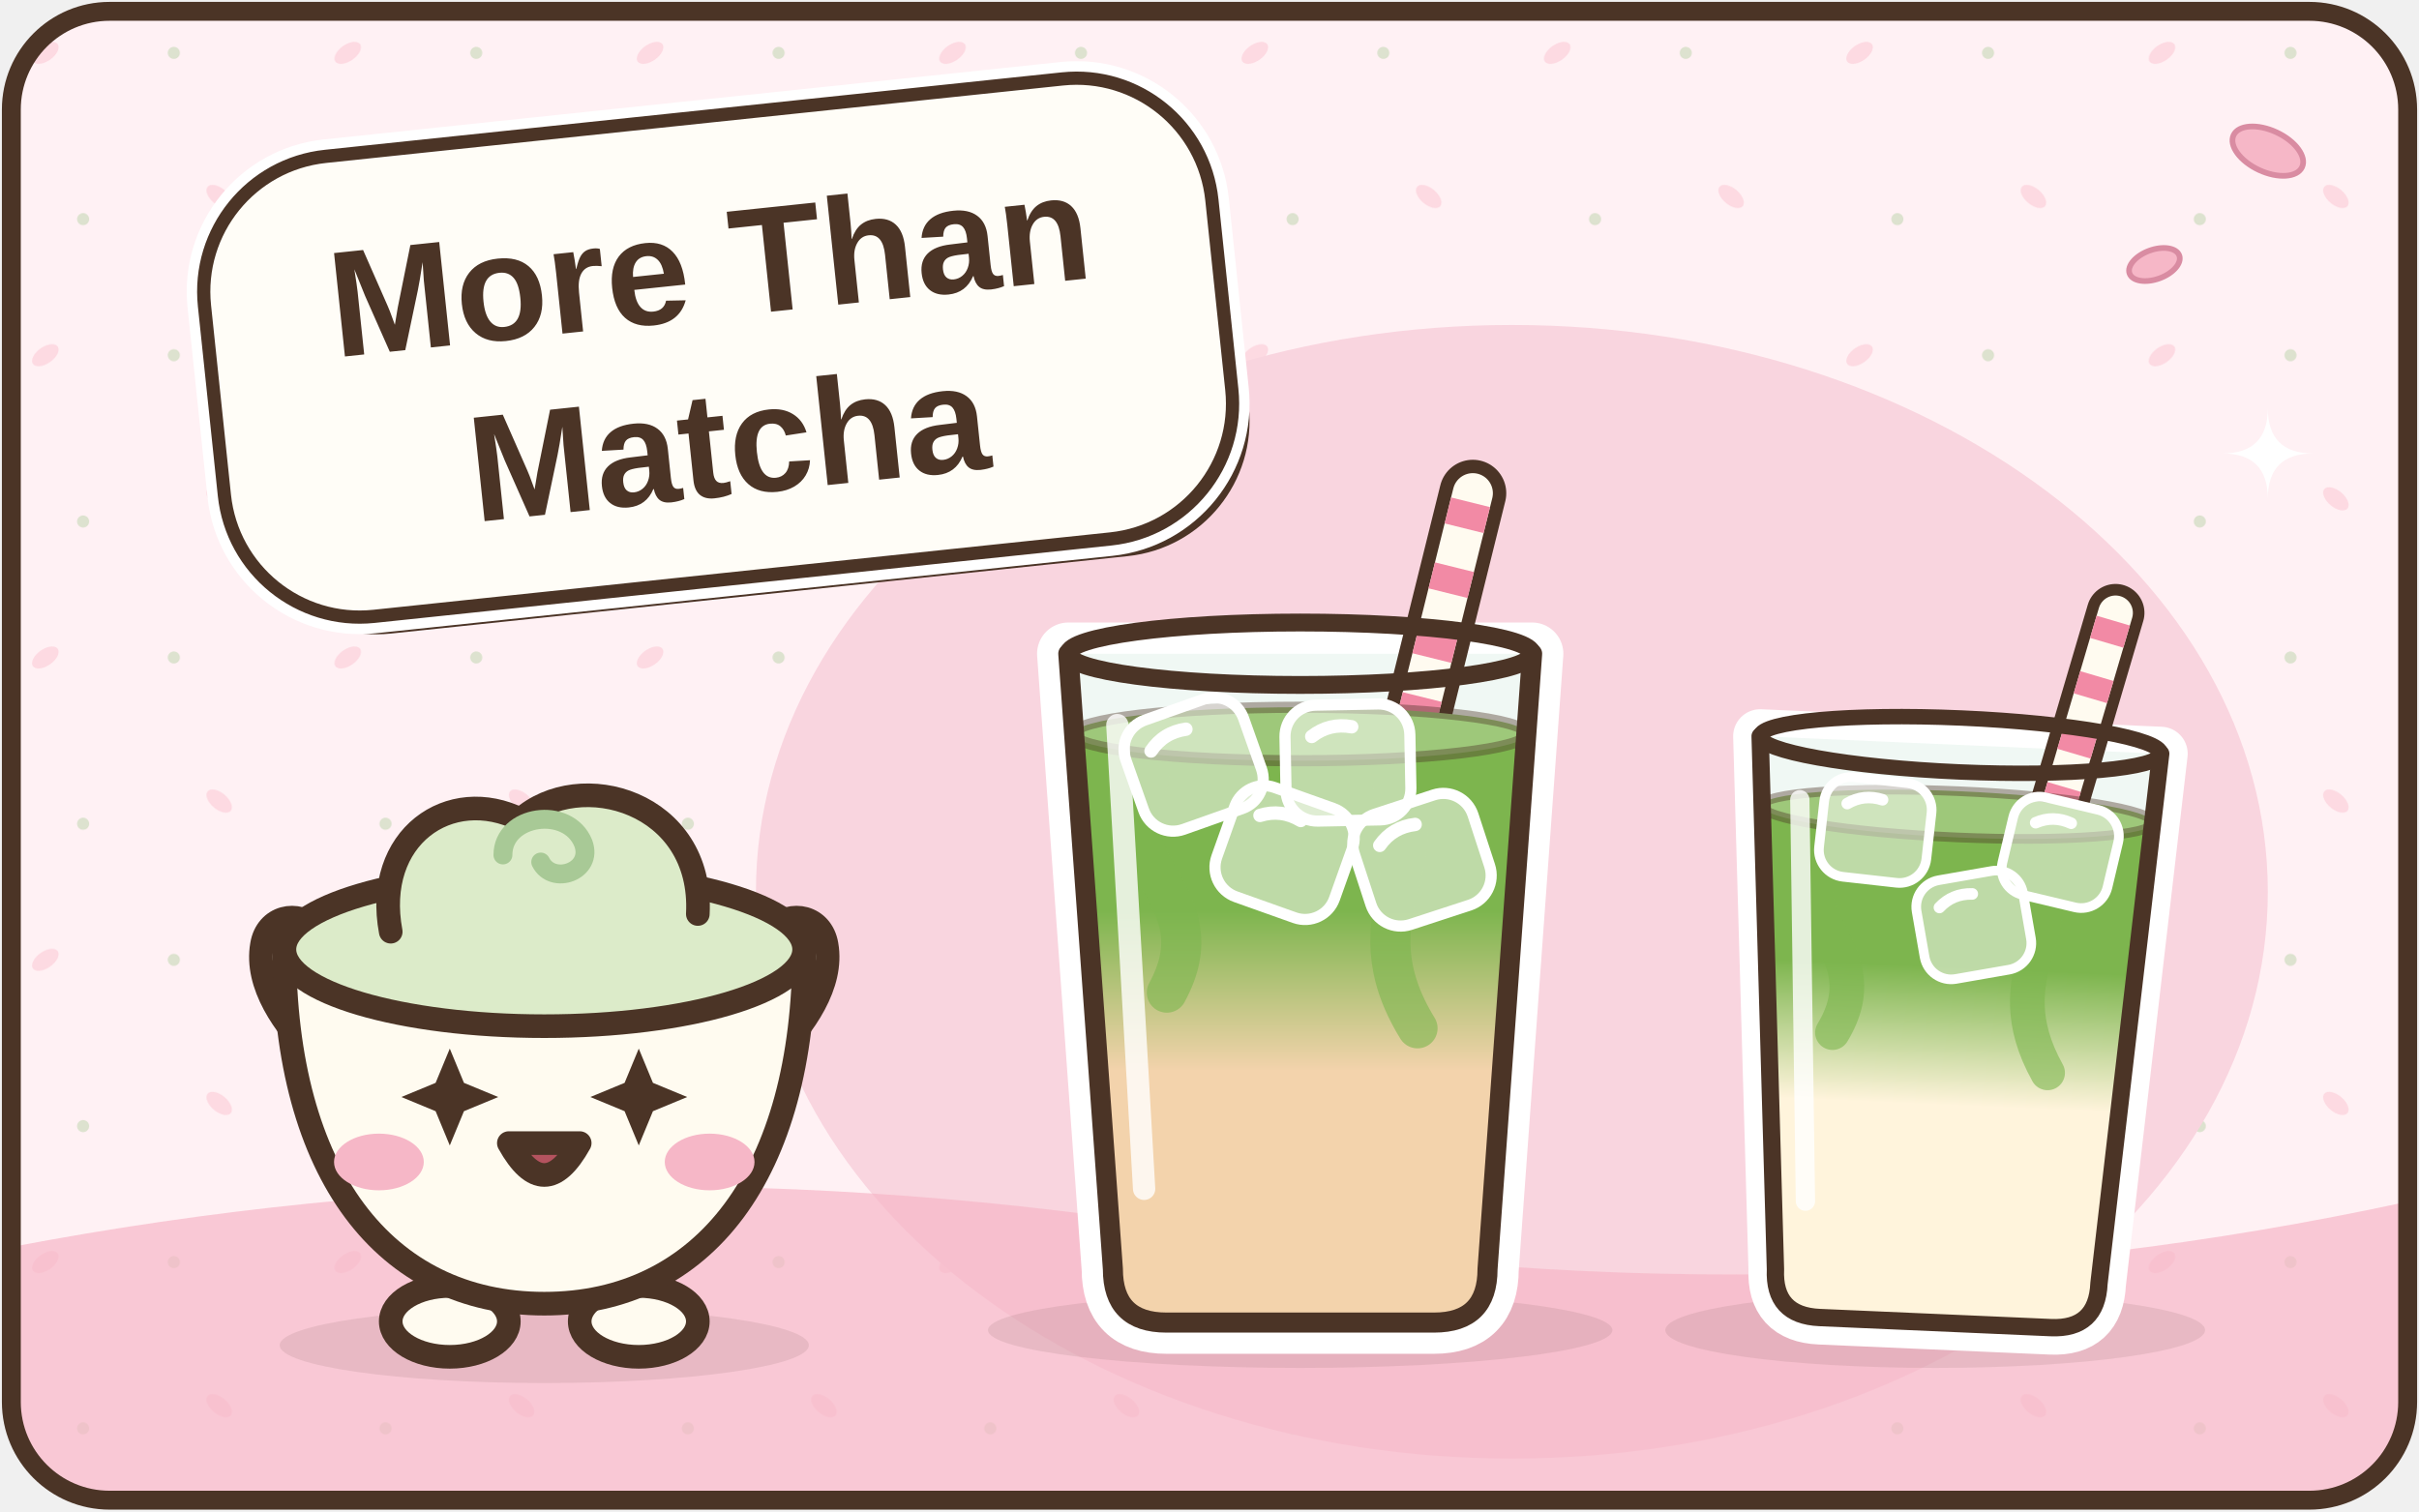
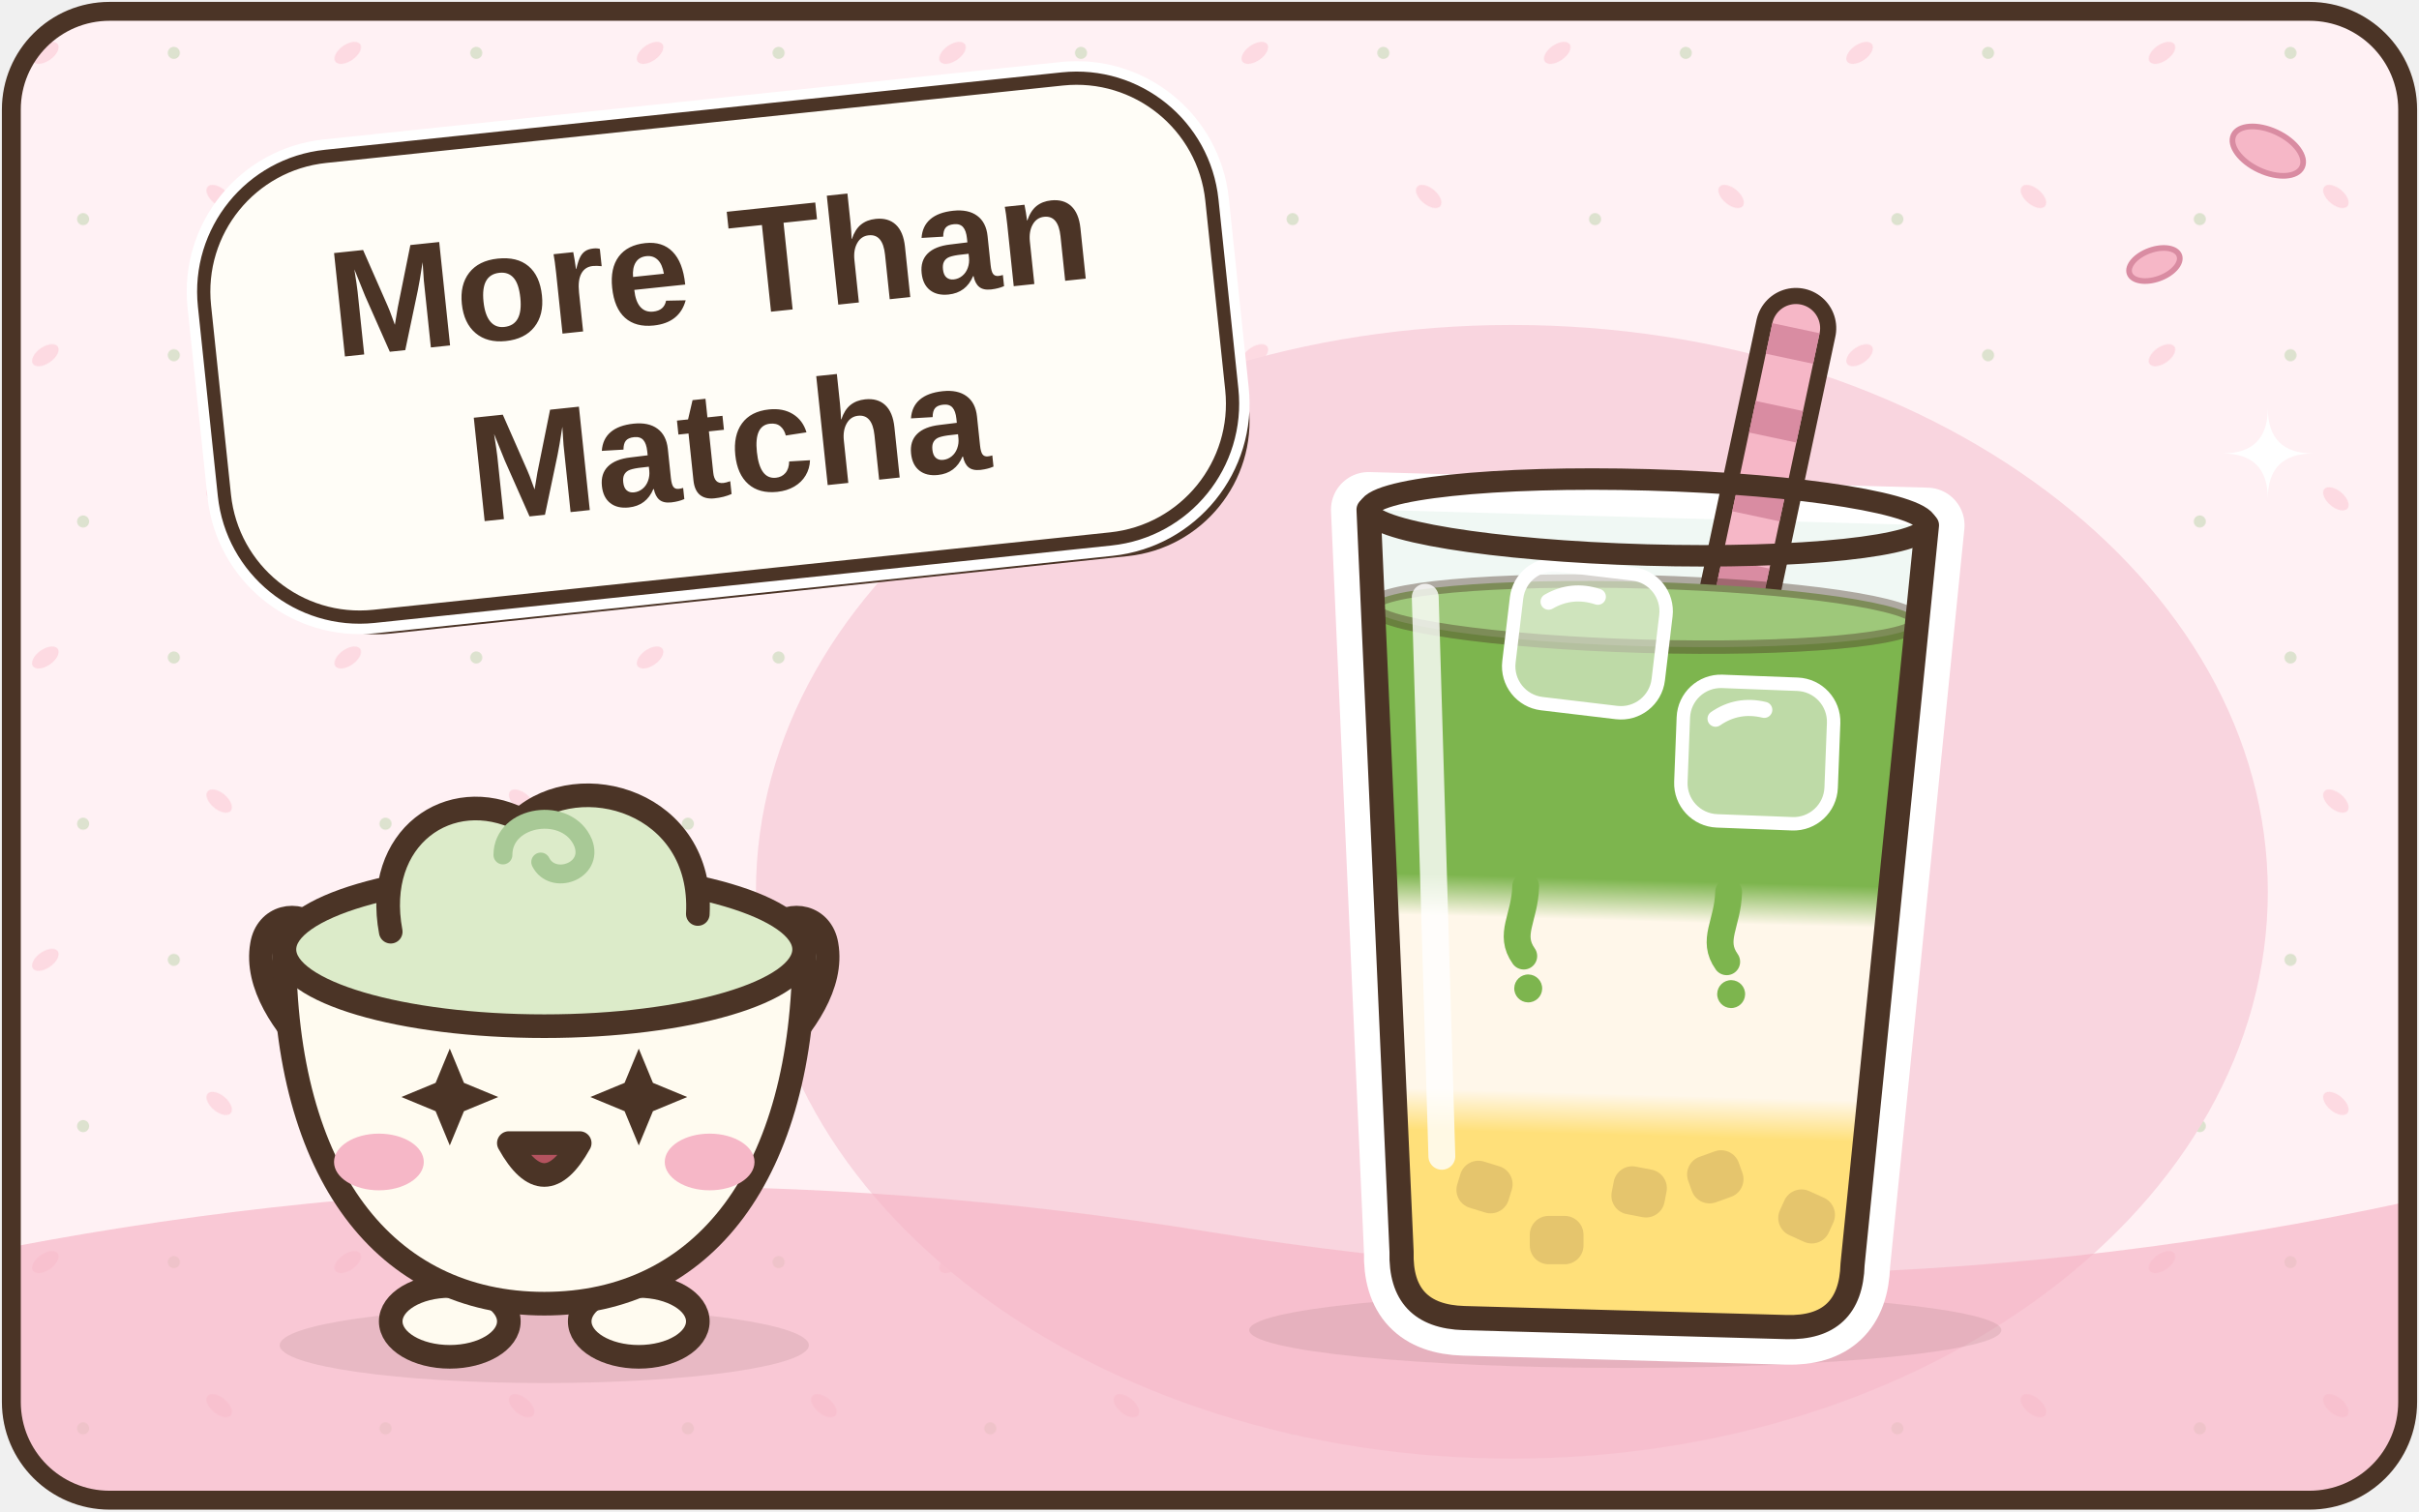
<svg xmlns="http://www.w3.org/2000/svg" viewBox="0 0 640 400" width="640" height="400" class="art-event" role="img" aria-label="More Than Matcha" font-family="'M PLUS Rounded 1c', ui-rounded, 'Hiragino Maru Gothic ProN', 'Arial Rounded MT Bold', Nunito, Arial, sans-serif">
  <defs>
    <pattern id="ete219lp" width="80" height="80" patternUnits="userSpaceOnUse">
      <g fill="#F6A3B8" fill-opacity=".3">
        <ellipse cx="12" cy="14" rx="4" ry="2.2" transform="rotate(-35 12 14)" />
        <ellipse cx="58" cy="52" rx="4" ry="2.2" transform="rotate(40 58 52)" />
      </g>
      <g fill="#8CBF7A" fill-opacity=".3">
        <circle cx="46" cy="14" r="1.6" />
        <circle cx="22" cy="58" r="1.6" />
      </g>
    </pattern>
    <linearGradient id="ete219ld0l" gradientUnits="userSpaceOnUse" x1="0" x2="0" y1="-132" y2="-4">
      <stop offset="0%" stop-color="#7DB54E" />
-       <stop offset="31%" stop-color="#7DB54E" />
-       <stop offset="59%" stop-color="#F3D3AC" />
-       <stop offset="100%" stop-color="#F3D3AC" />
+       <stop offset="38.7%" stop-color="#7DB54E" />
+       <stop offset="44.7%" stop-color="#FFF7EA" />
+       <stop offset="69.9%" stop-color="#FFF7EA" />
+       <stop offset="75.9%" stop-color="#FFE07A" />
+       <stop offset="100%" stop-color="#FFE07A" />
    </linearGradient>
    <clipPath id="ete219ld0c">
-       <path d="M-52 -150L-42 -12Q-42 0 -30 0L30 0Q42 0 42 -12L52 -150Z" />
-     </clipPath>
-     <linearGradient id="ete219ld1l" gradientUnits="userSpaceOnUse" x1="0" x2="0" y1="-132" y2="-4">
-       <stop offset="0%" stop-color="#7DB54E" />
-       <stop offset="31%" stop-color="#7DB54E" />
-       <stop offset="59%" stop-color="#FFF4DC" />
-       <stop offset="100%" stop-color="#FFF4DC" />
-     </linearGradient>
-     <clipPath id="ete219ld1c">
      <path d="M-52 -150L-42 -12Q-42 0 -30 0L30 0Q42 0 42 -12L52 -150Z" />
    </clipPath>
  </defs>
  <rect x="3" y="3" width="634" height="394" rx="26" fill="#FFF1F4" class="art-bg" />
  <rect x="3" y="3" width="634" height="394" rx="26" fill="url(#ete219lp)" />
  <ellipse cx="400" cy="236" rx="200" ry="150" fill="#F9D5DF" />
  <path d="M3 330Q160 300 320 326 T 637 318L637 371Q637 397 611 397L29 397Q3 397 3 371Z" fill="#F6B7C7" opacity="0.7" />
-   <ellipse cx="344" cy="352" rx="82.6" ry="10" fill="#4B3426" opacity="0.1" />
-   <g transform="translate(344 350) rotate(0) scale(1.18)">
+   <ellipse cx="430" cy="352" rx="99.5" ry="10" fill="#4B3426" opacity="0.1" />
+   <g transform="translate(430 350) rotate(1.6) scale(1.421)">
    <path d="M-52 -150L-42 -12Q-42 0 -30 0L30 0Q42 0 42 -12L52 -150Z" fill="#FFFFFF" stroke="#FFFFFF" stroke-width="14" stroke-linejoin="round" />
    <path d="M-52 -150L-42 -12Q-42 0 -30 0L30 0Q42 0 42 -12L52 -150Z" fill="#EEF7F3" fill-opacity="0.9" />
-     <path d="M-3 -18L38.7 -186" fill="none" stroke="#4B3426" stroke-width="15" stroke-linecap="round" stroke-linejoin="round" />
-     <path d="M-3 -18L38.7 -186" fill="none" stroke="#FFFBF0" stroke-width="9" stroke-linecap="round" stroke-linejoin="round" />
-     <path d="M-3 -18L38.7 -186" fill="none" stroke="#F28AA5" stroke-width="9" stroke-linecap="butt" stroke-linejoin="round" stroke-dasharray="6 9" />
+     <path d="M-4.3 -18L26.6 -186" fill="none" stroke="#4B3426" stroke-width="15" stroke-linecap="round" stroke-linejoin="round" />
+     <path d="M-4.3 -18L26.6 -186" fill="none" stroke="#F6B7C7" stroke-width="9" stroke-linecap="round" stroke-linejoin="round" />
+     <path d="M-4.3 -18L26.6 -186" fill="none" stroke="#D98CA2" stroke-width="9" stroke-linecap="butt" stroke-linejoin="round" stroke-dasharray="6 9" />
    <g clip-path="url(#ete219ld0c)">
      <rect x="-80" y="-132" width="160" height="132" fill="url(#ete219ld0l)" />
-       <path d="M-33.9 -122 c -10 20 16 26 4 48M20.3 -122 c 12 18 -10 30 6 56" fill="none" stroke="#7DB54E" stroke-width="9" stroke-linecap="round" stroke-linejoin="round" opacity="0.6" />
+       <rect x="-31.9" y="-29" width="10" height="9" rx="3.5" fill="#E5C56D" transform="rotate(15.5 -26.9 -24.5)" />
+       <rect x="-18.2" y="-19.5" width="10" height="9" rx="3.5" fill="#E5C56D" transform="rotate(-1.6 -13.2 -15)" />
+       <rect x="-3.1" y="-28.9" width="10" height="9" rx="3.5" fill="#E5C56D" transform="rotate(9.3 1.9 -24.4)" />
+       <rect x="11" y="-32.1" width="10" height="9" rx="3.5" fill="#E5C56D" transform="rotate(-21.4 16 -27.6)" />
+       <rect x="28.2" y="-25.2" width="10" height="9" rx="3.5" fill="#E5C56D" transform="rotate(22.8 33.2 -20.7)" />
+       <path d="M-20.8 -80.7 c 0 6 -3 9 0 13" fill="none" stroke="#7DB54E" stroke-width="5" stroke-linecap="round" stroke-linejoin="round" />
+       <circle cx="-19.8" cy="-61.7" r="2.6" fill="#7DB54E" />
+       <path d="M17 -80.7 c 0 6 -3 9 0 13" fill="none" stroke="#7DB54E" stroke-width="5" stroke-linecap="round" stroke-linejoin="round" />
+       <circle cx="18" cy="-61.7" r="2.6" fill="#7DB54E" />
      <ellipse cx="0" cy="-132" rx="50.8" ry="6" fill="#9EC87A" stroke="#4B3426" stroke-width="2.5" stroke-opacity="0.4" />
-       <rect x="-37.9" y="-138.2" width="28" height="26" rx="7" transform="rotate(-19.5 -23.9 -125.2)" fill="#FFFFFF" fill-opacity="0.5" stroke="#FFFFFF" stroke-width="2.5" stroke-opacity="1" />
-       <path d="M-31.9 -131.2 q 4 -3 9 -2" transform="rotate(-19.5 -23.9 -125.2)" fill="none" stroke="#FFFFFF" stroke-width="3" stroke-linecap="round" stroke-linejoin="round" />
-       <rect x="-17.5" y="-118.4" width="28" height="26" rx="7" transform="rotate(19.6 -3.5 -105.4)" fill="#FFFFFF" fill-opacity="0.5" stroke="#FFFFFF" stroke-width="2.5" stroke-opacity="1" />
-       <path d="M-11.5 -111.4 q 4 -3 9 -2" transform="rotate(19.6 -3.5 -105.4)" fill="none" stroke="#FFFFFF" stroke-width="3" stroke-linecap="round" stroke-linejoin="round" />
-       <rect x="-3.3" y="-138.6" width="28" height="26" rx="7" transform="rotate(-1.1 10.7 -125.6)" fill="#FFFFFF" fill-opacity="0.5" stroke="#FFFFFF" stroke-width="2.5" stroke-opacity="1" />
-       <path d="M2.7 -131.6 q 4 -3 9 -2" transform="rotate(-1.1 10.7 -125.6)" fill="none" stroke="#FFFFFF" stroke-width="3" stroke-linecap="round" stroke-linejoin="round" />
-       <rect x="13.3" y="-116.8" width="28" height="26" rx="7" transform="rotate(-18.1 27.3 -103.8)" fill="#FFFFFF" fill-opacity="0.5" stroke="#FFFFFF" stroke-width="2.5" stroke-opacity="1" />
-       <path d="M19.3 -109.8 q 4 -3 9 -2" transform="rotate(-18.1 27.3 -103.8)" fill="none" stroke="#FFFFFF" stroke-width="3" stroke-linecap="round" stroke-linejoin="round" />
-     </g>
-     <path d="M-35 -30L-41 -134" fill="none" stroke="#FFFFFF" stroke-width="5" stroke-linecap="round" stroke-linejoin="round" opacity="0.8" />
-     <path d="M-52 -150L-42 -12Q-42 0 -30 0L30 0Q42 0 42 -12L52 -150" fill="none" stroke="#4B3426" stroke-width="4.5" stroke-linecap="round" stroke-linejoin="round" />
-     <ellipse cx="0" cy="-150" rx="52" ry="7" fill="none" stroke="#4B3426" stroke-width="4" />
-   </g>
-   <ellipse cx="512" cy="352" rx="71.4" ry="10" fill="#4B3426" opacity="0.1" />
-   <g transform="translate(512 350) rotate(2.5) scale(1.02)">
-     <path d="M-52 -150L-42 -12Q-42 0 -30 0L30 0Q42 0 42 -12L52 -150Z" fill="#FFFFFF" stroke="#FFFFFF" stroke-width="14" stroke-linejoin="round" />
-     <path d="M-52 -150L-42 -12Q-42 0 -30 0L30 0Q42 0 42 -12L52 -150Z" fill="#EEF7F3" fill-opacity="0.9" />
-     <path d="M-3 -18L38.7 -186" fill="none" stroke="#4B3426" stroke-width="15" stroke-linecap="round" stroke-linejoin="round" />
-     <path d="M-3 -18L38.7 -186" fill="none" stroke="#FFFBF0" stroke-width="9" stroke-linecap="round" stroke-linejoin="round" />
-     <path d="M-3 -18L38.7 -186" fill="none" stroke="#F28AA5" stroke-width="9" stroke-linecap="butt" stroke-linejoin="round" stroke-dasharray="6 9" />
-     <g clip-path="url(#ete219ld1c)">
-       <rect x="-80" y="-132" width="160" height="132" fill="url(#ete219ld1l)" />
-       <path d="M-33.9 -122 c -10 20 16 26 4 48M20.3 -122 c 12 18 -10 30 6 56" fill="none" stroke="#7DB54E" stroke-width="9" stroke-linecap="round" stroke-linejoin="round" opacity="0.6" />
-       <ellipse cx="0" cy="-132" rx="50.8" ry="6" fill="#9EC87A" stroke="#4B3426" stroke-width="2.5" stroke-opacity="0.4" />
-       <rect x="-35.1" y="-140" width="28" height="26" rx="7" transform="rotate(3.9 -21.1 -127)" fill="#FFFFFF" fill-opacity="0.5" stroke="#FFFFFF" stroke-width="2.5" stroke-opacity="1" />
-       <path d="M-29.1 -133 q 4 -3 9 -2" transform="rotate(3.9 -21.1 -127)" fill="none" stroke="#FFFFFF" stroke-width="3" stroke-linecap="round" stroke-linejoin="round" />
-       <rect x="-8.5" y="-116.5" width="28" height="26" rx="7" transform="rotate(-12.4 5.5 -103.5)" fill="#FFFFFF" fill-opacity="0.5" stroke="#FFFFFF" stroke-width="2.5" stroke-opacity="1" />
-       <path d="M-2.5 -109.5 q 4 -3 9 -2" transform="rotate(-12.4 5.5 -103.5)" fill="none" stroke="#FFFFFF" stroke-width="3" stroke-linecap="round" stroke-linejoin="round" />
-       <rect x="13.1" y="-136.3" width="28" height="26" rx="7" transform="rotate(10.9 27.1 -123.3)" fill="#FFFFFF" fill-opacity="0.5" stroke="#FFFFFF" stroke-width="2.5" stroke-opacity="1" />
-       <path d="M19.1 -129.3 q 4 -3 9 -2" transform="rotate(10.9 27.1 -123.3)" fill="none" stroke="#FFFFFF" stroke-width="3" stroke-linecap="round" stroke-linejoin="round" />
+       <rect x="-24.6" y="-140.1" width="28" height="26" rx="7" transform="rotate(5.2 -10.6 -127.1)" fill="#FFFFFF" fill-opacity="0.5" stroke="#FFFFFF" stroke-width="2.5" stroke-opacity="1" />
+       <path d="M-18.6 -133.1 q 4 -3 9 -2" transform="rotate(5.2 -10.6 -127.1)" fill="none" stroke="#FFFFFF" stroke-width="3" stroke-linecap="round" stroke-linejoin="round" />
+       <rect x="7.6" y="-119.8" width="28" height="26" rx="7" transform="rotate(0.6 21.6 -106.8)" fill="#FFFFFF" fill-opacity="0.5" stroke="#FFFFFF" stroke-width="2.5" stroke-opacity="1" />
+       <path d="M13.6 -112.8 q 4 -3 9 -2" transform="rotate(0.6 21.6 -106.8)" fill="none" stroke="#FFFFFF" stroke-width="3" stroke-linecap="round" stroke-linejoin="round" />
    </g>
    <path d="M-35 -30L-41 -134" fill="none" stroke="#FFFFFF" stroke-width="5" stroke-linecap="round" stroke-linejoin="round" opacity="0.8" />
    <path d="M-52 -150L-42 -12Q-42 0 -30 0L30 0Q42 0 42 -12L52 -150" fill="none" stroke="#4B3426" stroke-width="4.5" stroke-linecap="round" stroke-linejoin="round" />
    <ellipse cx="0" cy="-150" rx="52" ry="7" fill="none" stroke="#4B3426" stroke-width="4" />
  </g>
  <ellipse cx="144" cy="356" rx="70" ry="10" fill="#4B3426" opacity="0.1" />
  <g transform="translate(44 170) scale(3.125)">
    <path class="m-o m-c m-arm-l" stroke="#4B3426" stroke-width="2" stroke-linejoin="round" stroke-linecap="round" fill="#FFFBF0" d="M12.5 35c-2.5-2.5-5-6-4.4-9.4.4-2.4 3-3 4.6-1.4 1.6 1.6 2 4.4 1.8 7" />
    <path class="m-o m-c m-arm-r" stroke="#4B3426" stroke-width="2" stroke-linejoin="round" stroke-linecap="round" fill="#FFFBF0" d="M51.5 35c2.5-2.5 5-6 4.4-9.4-.4-2.4-3-3-4.6-1.4-1.6 1.6-2 4.4-1.8 7" />
    <g class="m-feet">
      <ellipse class="m-o m-c m-foot-l" stroke="#4B3426" stroke-width="2" stroke-linejoin="round" stroke-linecap="round" fill="#FFFBF0" cx="24" cy="57.5" rx="5" ry="3" />
      <ellipse class="m-o m-c m-foot-r" stroke="#4B3426" stroke-width="2" stroke-linejoin="round" stroke-linecap="round" fill="#FFFBF0" cx="40" cy="57.5" rx="5" ry="3" />
    </g>
    <path class="m-o m-c m-cup" stroke="#4B3426" stroke-width="2" stroke-linejoin="round" stroke-linecap="round" fill="#FFFBF0" d="M10 26c0 19 8.5 30 22 30s22-11 22-30z" />
    <g class="m-foamg">
      <ellipse class="m-o m-f" stroke="#4B3426" stroke-width="2" stroke-linejoin="round" stroke-linecap="round" fill="#DCEBC9" cx="32" cy="26" rx="22" ry="6.5" />
      <path class="m-o m-f" stroke="#4B3426" stroke-width="2" stroke-linejoin="round" stroke-linecap="round" fill="#DCEBC9" d="M19 24.5c-1.5-8 5-12.5 11-9.5 5-4.5 15.5-1.5 15 8" />
      <path class="m-s" fill="none" stroke="#A8C996" stroke-width="1.6" stroke-linecap="round" d="M28.5 18c0-3.4 5.5-4.2 6.8-1 .9 2.4-2.6 3.6-3.6 1.6" />
    </g>
    <g class="m-look">
      <g class="m-eyes">
        <path class="m-ink" fill="#4B3426" d="M24 34.4l1.2 2.9 2.9 1.2-2.9 1.2-1.2 2.9-1.2-2.9-2.9-1.2 2.9-1.2zM40 34.4l1.2 2.9 2.9 1.2-2.9 1.2-1.2 2.9-1.2-2.9-2.9-1.2 2.9-1.2z" />
      </g>
    </g>
    <ellipse class="m-blush" fill="#F6B7C7" cx="18" cy="44" rx="3.8" ry="2.4" />
    <ellipse class="m-blush" fill="#F6B7C7" cx="46" cy="44" rx="3.8" ry="2.4" />
    <path class="m-o m-in m-mouth" stroke="#4B3426" stroke-width="2" stroke-linejoin="round" stroke-linecap="round" fill="#B4535F" d="M29 42.4q3 5.4 6 0z" />
  </g>
  <ellipse cx="600" cy="40" rx="10" ry="5.5" transform="rotate(25 600 40)" fill="#F6B7C7" stroke="#D98CA2" stroke-width="1.5" />
  <ellipse cx="570" cy="70" rx="7" ry="3.9" transform="rotate(-20 570 70)" fill="#F6B7C7" stroke="#D98CA2" stroke-width="1.5" />
  <ellipse cx="250" cy="120" rx="6" ry="3.3" transform="rotate(40 250 120)" fill="#F6B7C7" stroke="#D98CA2" stroke-width="1.5" />
  <path d="M600 108Q600 120 612 120Q600 120 600 132Q600 120 588 120Q600 120 600 108Z" fill="#FFFFFF" />
  <path d="M256 51Q256 60 265 60Q256 60 256 69Q256 60 247 60Q256 60 256 51Z" fill="#FFFFFF" />
  <path d="M64 112Q64 120 72 120Q64 120 64 128Q64 120 56 120Q64 120 64 112Z" fill="#FFFFFF" />
  <g transform="rotate(-6 190 92)">
    <rect x="60" y="35.8" width="268" height="122.4" rx="36" fill="#4B3426" />
    <rect x="56" y="30.8" width="268" height="122.4" rx="36" fill="#FFFDF7" stroke="#FFFFFF" stroke-width="9" paint-order="stroke" />
    <rect x="56" y="30.8" width="268" height="122.4" rx="36" fill="none" stroke="#4B3426" stroke-width="3.5" />
    <text x="190" y="84" font-size="40" font-weight="800" text-anchor="middle" fill="#4B3426">More Than</text>
    <text x="190" y="131.2" font-size="40" font-weight="800" text-anchor="middle" fill="#4B3426">Matcha</text>
  </g>
  <rect x="3" y="3" width="634" height="394" rx="26" fill="none" stroke="#4B3426" stroke-width="5" />
</svg>
